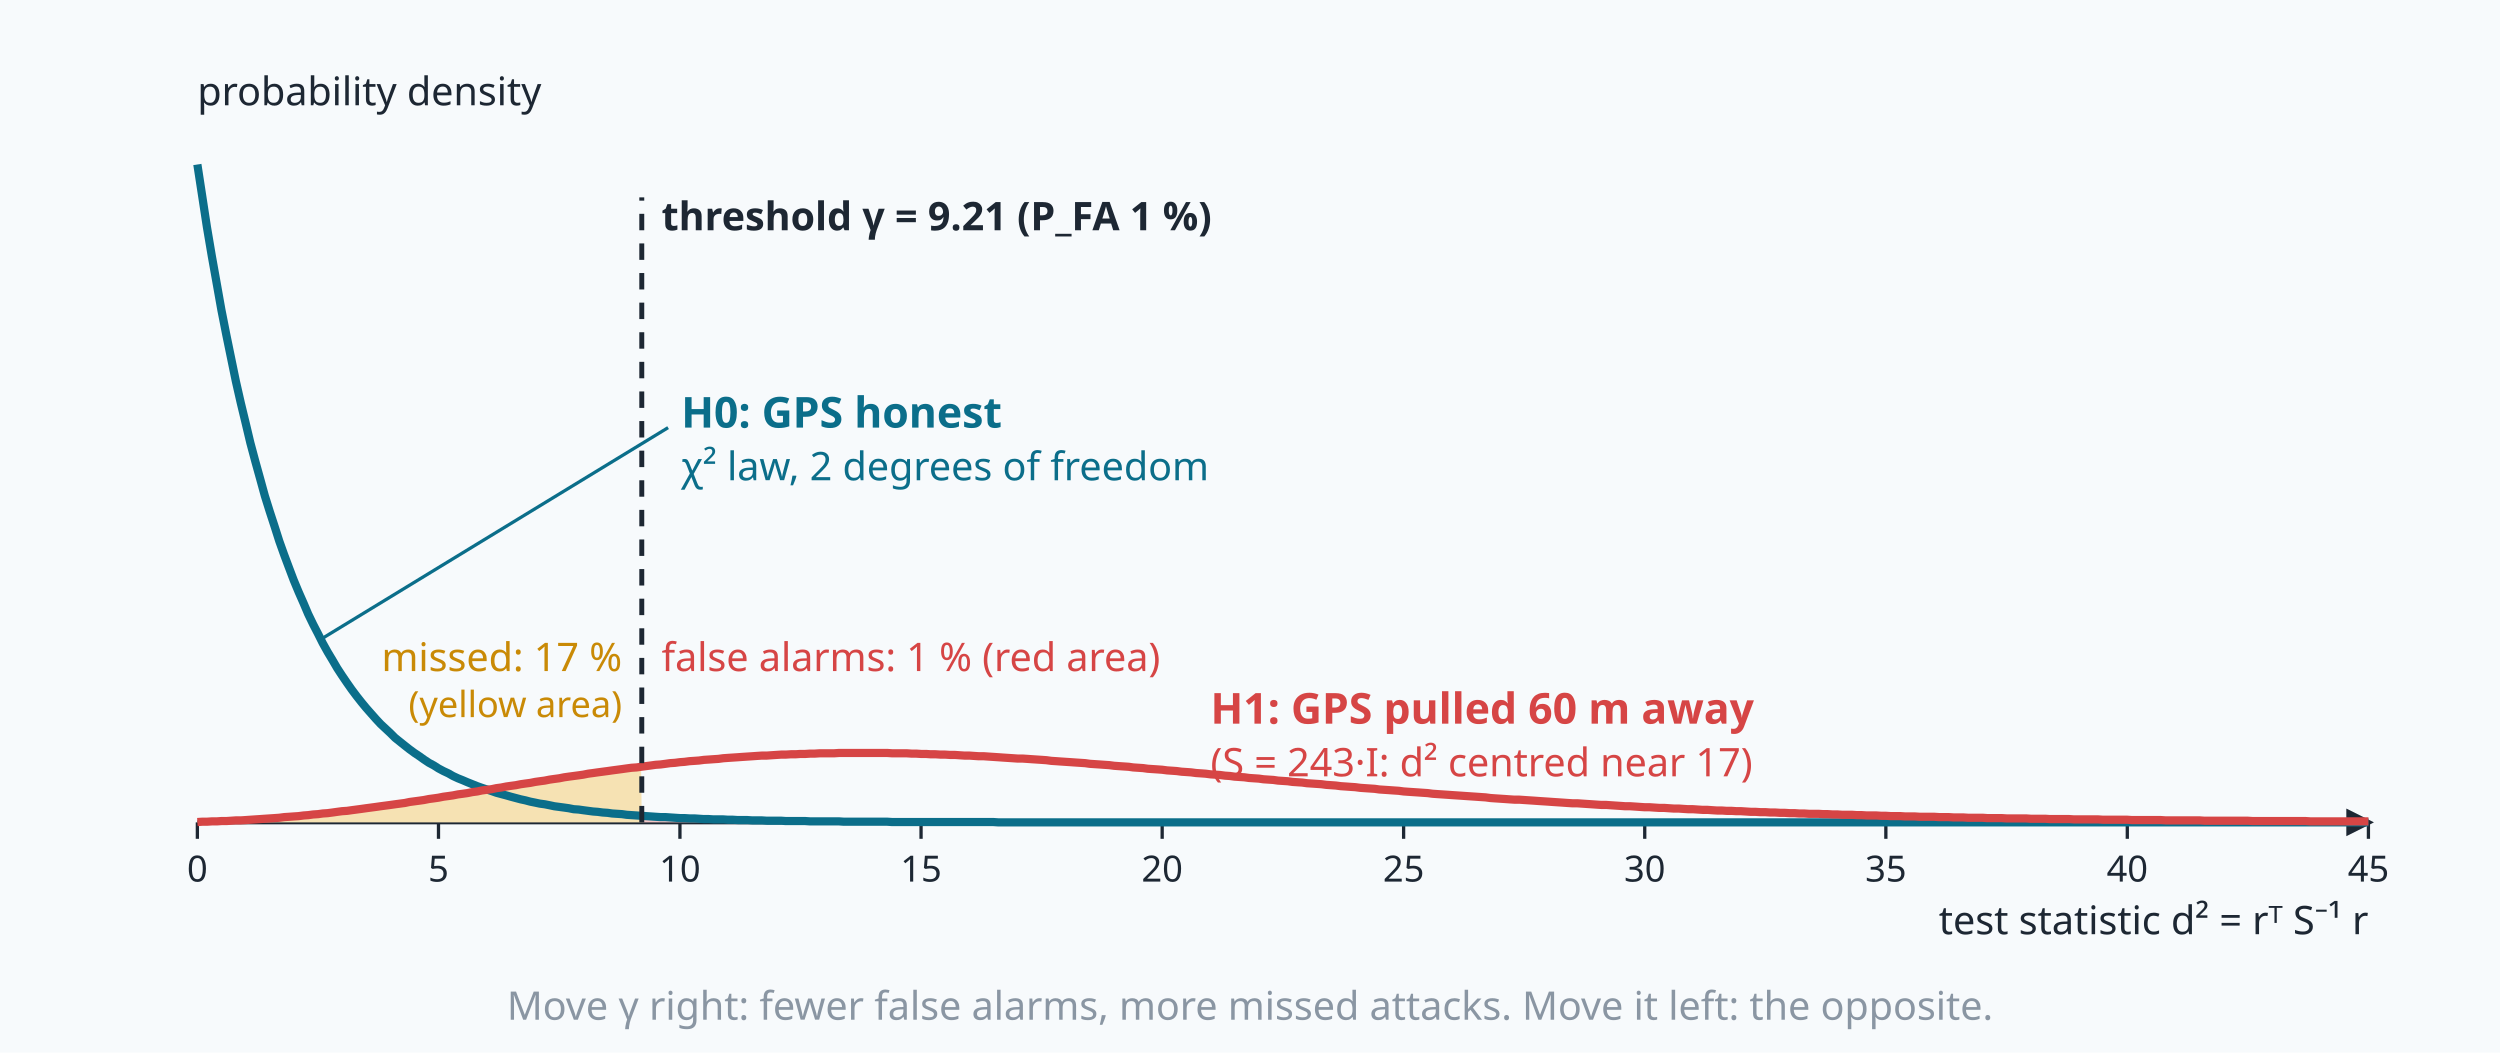
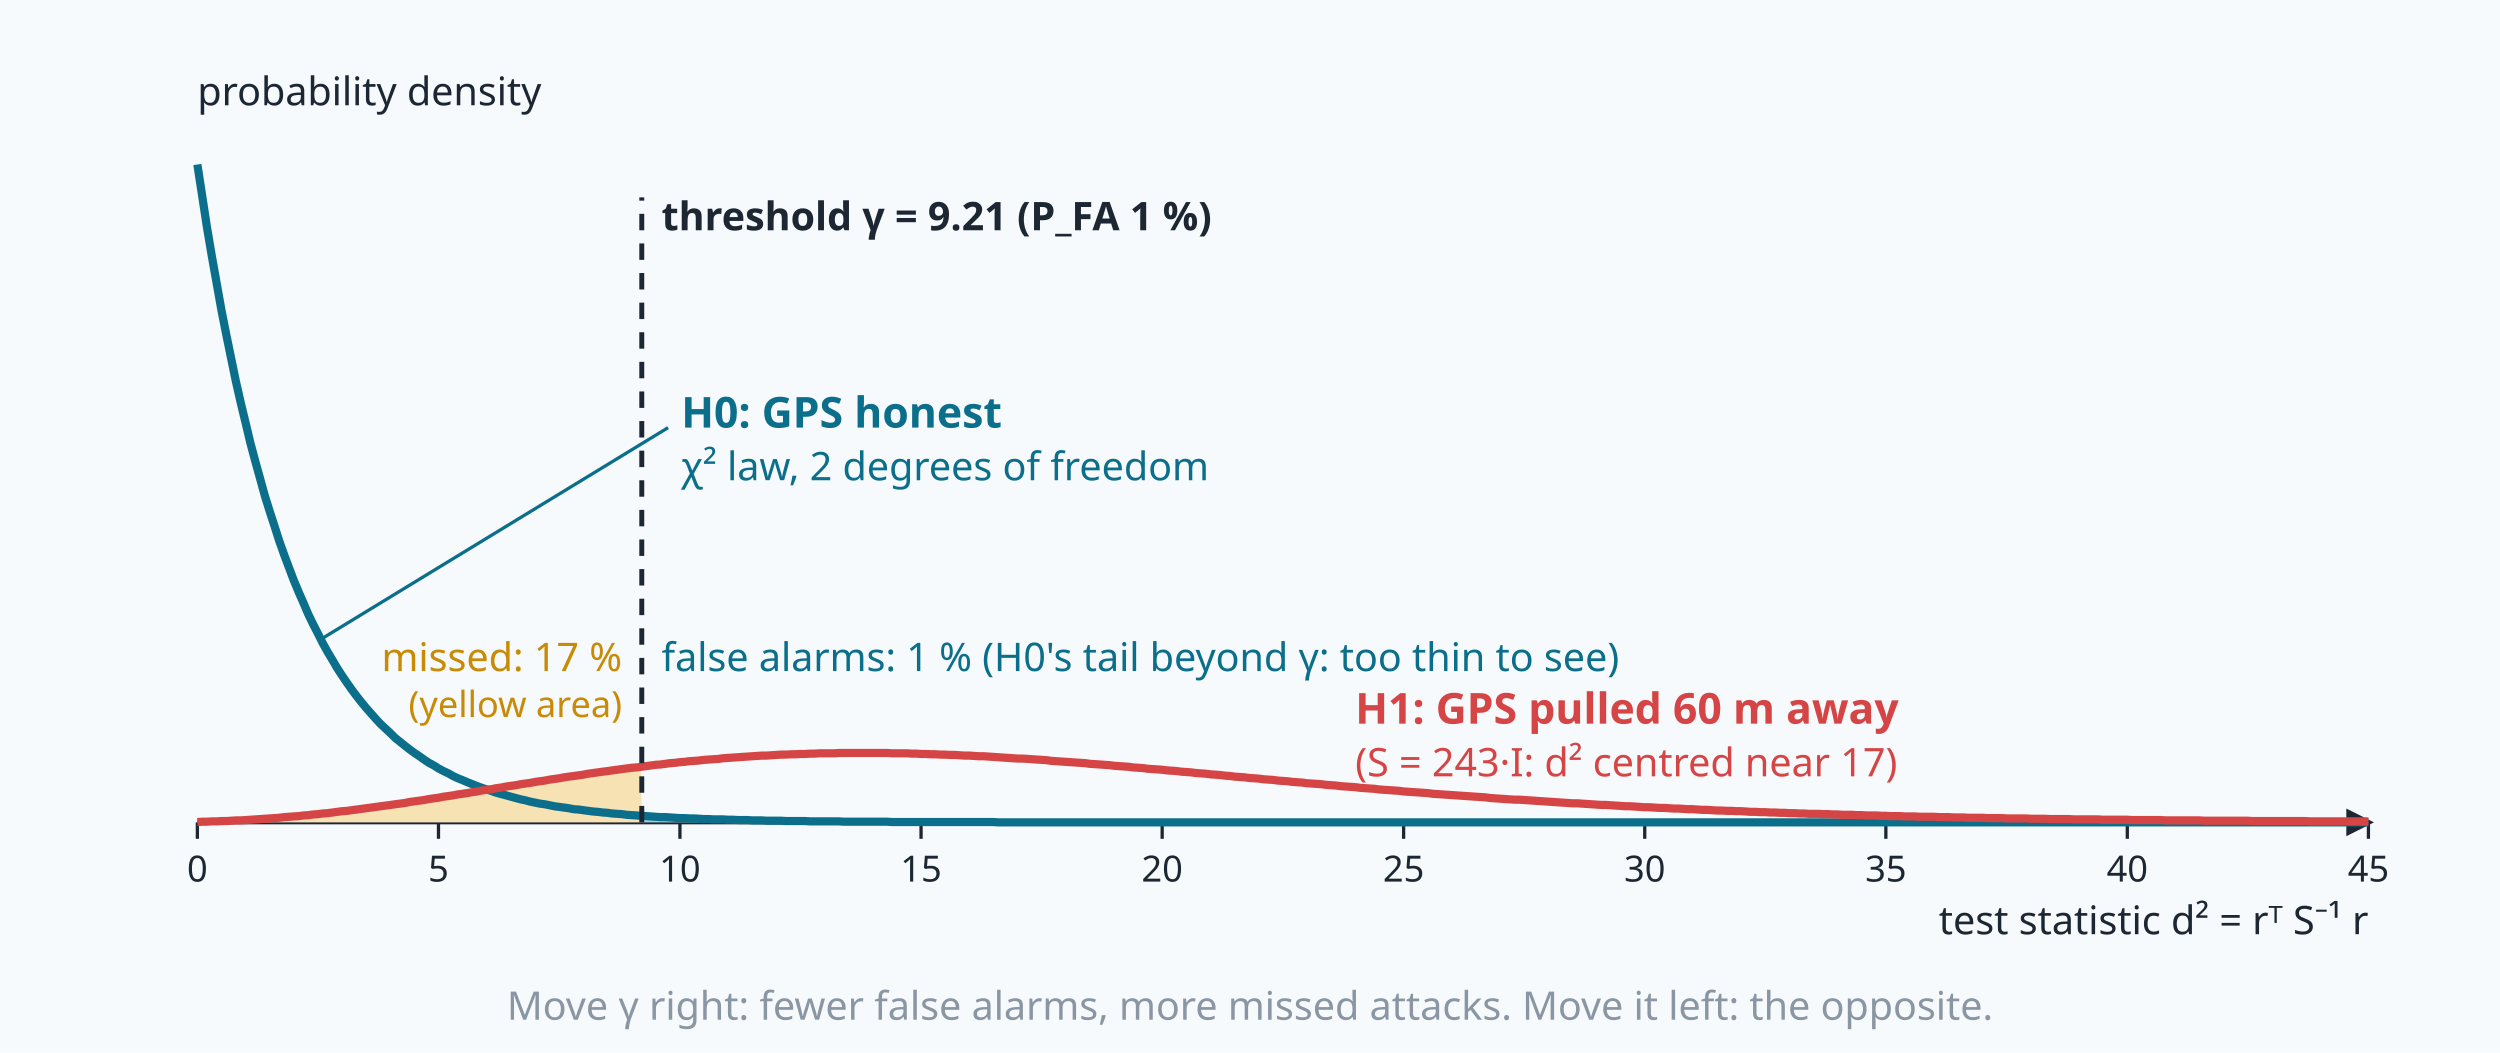
<svg xmlns="http://www.w3.org/2000/svg" viewBox="0 0 760 320" font-family="sans-serif" font-size="13">
  <rect width="760" height="320" fill="#f7fafc" />
  <defs>
    <marker id="mi" viewBox="0 0 10 10" refX="8" refY="5" markerWidth="7" markerHeight="7" orient="auto-start-reverse">
      <path d="M0 0L10 5L0 10z" fill="#1d2733" />
    </marker>
    <marker id="mr" viewBox="0 0 10 10" refX="8" refY="5" markerWidth="7" markerHeight="7" orient="auto-start-reverse">
      <path d="M0 0L10 5L0 10z" fill="#d64545" />
    </marker>
    <marker id="mb" viewBox="0 0 10 10" refX="8" refY="5" markerWidth="7" markerHeight="7" orient="auto-start-reverse">
      <path d="M0 0L10 5L0 10z" fill="#0b6e8a" />
    </marker>
    <marker id="ma" viewBox="0 0 10 10" refX="8" refY="5" markerWidth="7" markerHeight="7" orient="auto-start-reverse">
      <path d="M0 0L10 5L0 10z" fill="#c98a06" />
    </marker>
    <marker id="mg" viewBox="0 0 10 10" refX="8" refY="5" markerWidth="7" markerHeight="7" orient="auto-start-reverse">
      <path d="M0 0L10 5L0 10z" fill="#2e9e4f" />
    </marker>
  </defs>
  <line x1="60.0" y1="250.0" x2="720.0" y2="250.0" stroke="#1d2733" stroke-width="1.2" marker-end="url(#mi)" />
  <text x="720.0" y="284.0" text-anchor="end" font-size="12" fill="#1d2733" font-weight="normal">test statistic d² = rᵀ S⁻¹ r</text>
  <text x="60.0" y="32.0" text-anchor="start" font-size="12" fill="#1d2733" font-weight="normal">probability density</text>
  <line x1="60.0" y1="250.0" x2="60.0" y2="255.0" stroke="#1d2733" stroke-width="1.0" />
  <text x="60.0" y="268.0" text-anchor="middle" font-size="11" fill="#1d2733" font-weight="normal">0</text>
  <line x1="133.3" y1="250.0" x2="133.3" y2="255.0" stroke="#1d2733" stroke-width="1.0" />
  <text x="133.3" y="268.0" text-anchor="middle" font-size="11" fill="#1d2733" font-weight="normal">5</text>
  <line x1="206.7" y1="250.0" x2="206.7" y2="255.0" stroke="#1d2733" stroke-width="1.0" />
  <text x="206.7" y="268.0" text-anchor="middle" font-size="11" fill="#1d2733" font-weight="normal">10</text>
  <line x1="280.0" y1="250.0" x2="280.0" y2="255.0" stroke="#1d2733" stroke-width="1.0" />
  <text x="280.0" y="268.0" text-anchor="middle" font-size="11" fill="#1d2733" font-weight="normal">15</text>
  <line x1="353.3" y1="250.0" x2="353.3" y2="255.0" stroke="#1d2733" stroke-width="1.0" />
  <text x="353.3" y="268.0" text-anchor="middle" font-size="11" fill="#1d2733" font-weight="normal">20</text>
  <line x1="426.7" y1="250.0" x2="426.7" y2="255.0" stroke="#1d2733" stroke-width="1.0" />
  <text x="426.7" y="268.0" text-anchor="middle" font-size="11" fill="#1d2733" font-weight="normal">25</text>
  <line x1="500.0" y1="250.0" x2="500.0" y2="255.0" stroke="#1d2733" stroke-width="1.0" />
  <text x="500.0" y="268.0" text-anchor="middle" font-size="11" fill="#1d2733" font-weight="normal">30</text>
  <line x1="573.3" y1="250.0" x2="573.3" y2="255.0" stroke="#1d2733" stroke-width="1.0" />
  <text x="573.3" y="268.0" text-anchor="middle" font-size="11" fill="#1d2733" font-weight="normal">35</text>
  <line x1="646.7" y1="250.0" x2="646.7" y2="255.0" stroke="#1d2733" stroke-width="1.0" />
  <text x="646.7" y="268.0" text-anchor="middle" font-size="11" fill="#1d2733" font-weight="normal">40</text>
  <line x1="720.0" y1="250.0" x2="720.0" y2="255.0" stroke="#1d2733" stroke-width="1.0" />
  <text x="720.0" y="268.0" text-anchor="middle" font-size="11" fill="#1d2733" font-weight="normal">45</text>
-   <polyline points="195.2,248.0 196.7,248.1 198.2,248.2 199.6,248.3 201.1,248.4 202.6,248.4 204.0,248.5 205.5,248.6 207.0,248.7 208.4,248.7 209.9,248.8 211.4,248.9 212.8,248.9 214.3,249.0 215.8,249.0 217.2,249.1 218.7,249.1 220.2,249.1 221.6,249.2 223.1,249.2 224.6,249.3 226.0,249.3 227.5,249.3 229.0,249.4 230.4,249.4 231.9,249.4 233.4,249.5 234.8,249.5 236.3,249.5 237.8,249.5 239.2,249.6 240.7,249.6 242.2,249.6 243.6,249.6 245.1,249.6 246.6,249.7 248.0,249.7 249.5,249.7 251.0,249.7 252.4,249.7 253.9,249.7 255.4,249.7 256.8,249.8 258.3,249.8 259.8,249.8 261.2,249.8 262.7,249.8 264.2,249.8 265.6,249.8 267.1,249.8 268.6,249.8 270.0,249.8 271.5,249.9 273.0,249.9 274.4,249.9 275.9,249.9 277.4,249.9 278.8,249.9 280.3,249.9 281.8,249.9 283.2,249.9 284.7,249.9 286.2,249.9 287.6,249.9 289.1,249.9 290.6,249.9 292.0,249.9 293.5,249.9 295.0,249.9 296.4,249.9 297.9,249.9 299.4,249.9 300.8,249.9 302.3,249.9 303.8,250.0 305.2,250.0 306.7,250.0 308.2,250.0 309.6,250.0 311.1,250.0 312.6,250.0 314.0,250.0 315.5,250.0 317.0,250.0 318.4,250.0 319.9,250.0 321.4,250.0 322.8,250.0 324.3,250.0 325.8,250.0 327.2,250.0 328.7,250.0 330.2,250.0 331.6,250.0 333.1,250.0 334.6,250.0 336.0,250.0 337.5,250.0 339.0,250.0 340.4,250.0 341.9,250.0 343.4,250.0 344.8,250.0 346.3,250.0 347.8,250.0 349.2,250.0 350.7,250.0 352.2,250.0 353.6,250.0 355.1,250.0 356.6,250.0 358.0,250.0 359.5,250.0 361.0,250.0 362.4,250.0 363.9,250.0 365.4,250.0 366.8,250.0 368.3,250.0 369.8,250.0 371.2,250.0 372.7,250.0 374.2,250.0 375.6,250.0 377.1,250.0 378.6,250.0 380.0,250.0 381.5,250.0 383.0,250.0 384.4,250.0 385.9,250.0 387.4,250.0 388.8,250.0 390.3,250.0 391.8,250.0 393.2,250.0 394.7,250.0 396.2,250.0 397.6,250.0 399.1,250.0 400.6,250.0 402.0,250.0 403.5,250.0 405.0,250.0 406.4,250.0 407.9,250.0 409.4,250.0 410.8,250.0 412.3,250.0 413.8,250.0 415.2,250.0 416.7,250.0 418.2,250.0 419.6,250.0 421.1,250.0 422.6,250.0 424.0,250.0 425.5,250.0 427.0,250.0 428.4,250.0 429.9,250.0 431.4,250.0 432.8,250.0 434.3,250.0 435.8,250.0 437.2,250.0 438.7,250.0 440.2,250.0 441.6,250.0 443.1,250.0 444.6,250.0 446.0,250.0 447.5,250.0 449.0,250.0 450.4,250.0 451.9,250.0 453.4,250.0 454.8,250.0 456.3,250.0 457.8,250.0 459.2,250.0 460.7,250.0 462.2,250.0 463.6,250.0 465.1,250.0 466.6,250.0 468.0,250.0 469.5,250.0 471.0,250.0 472.4,250.0 473.9,250.0 475.4,250.0 476.8,250.0 478.3,250.0 479.8,250.0 481.2,250.0 482.7,250.0 484.2,250.0 485.6,250.0 487.1,250.0 488.6,250.0 490.0,250.0 491.5,250.0 493.0,250.0 494.4,250.0 495.9,250.0 497.4,250.0 498.8,250.0 500.3,250.0 501.8,250.0 503.2,250.0 504.7,250.0 506.2,250.0 507.6,250.0 509.1,250.0 510.6,250.0 512.0,250.0 513.5,250.0 515.0,250.0 516.4,250.0 517.9,250.0 519.4,250.0 520.8,250.0 522.3,250.0 523.8,250.0 525.2,250.0 526.7,250.0 528.2,250.0 529.6,250.0 531.1,250.0 532.6,250.0 534.0,250.0 535.5,250.0 537.0,250.0 538.4,250.0 539.9,250.0 541.4,250.0 542.8,250.0 544.3,250.0 545.8,250.0 547.2,250.0 548.7,250.0 550.2,250.0 551.6,250.0 553.1,250.0 554.6,250.0 556.0,250.0 557.5,250.0 559.0,250.0 560.4,250.0 561.9,250.0 563.4,250.0 564.8,250.0 566.3,250.0 567.8,250.0 569.2,250.0 570.7,250.0 572.2,250.0 573.6,250.0 575.1,250.0 576.6,250.0 578.0,250.0 579.5,250.0 581.0,250.0 582.4,250.0 583.9,250.0 585.4,250.0 586.8,250.0 588.3,250.0 589.8,250.0 591.2,250.0 592.7,250.0 594.2,250.0 595.6,250.0 597.1,250.0 598.6,250.0 600.0,250.0 601.5,250.0 603.0,250.0 604.4,250.0 605.9,250.0 607.4,250.0 608.8,250.0 610.3,250.0 611.8,250.0 613.2,250.0 614.7,250.0 616.2,250.0 617.6,250.0 619.1,250.0 620.6,250.0 622.0,250.0 623.5,250.0 625.0,250.0 626.4,250.0 627.9,250.0 629.4,250.0 630.8,250.0 632.3,250.0 633.8,250.0 635.2,250.0 636.7,250.0 638.2,250.0 639.6,250.0 641.1,250.0 642.6,250.0 644.0,250.0 645.5,250.0 647.0,250.0 648.4,250.0 649.9,250.0 651.4,250.0 652.8,250.0 654.3,250.0 655.8,250.0 657.2,250.0 658.7,250.0 660.2,250.0 661.6,250.0 663.1,250.0 664.6,250.0 666.0,250.0 667.5,250.0 669.0,250.0 670.4,250.0 671.9,250.0 673.4,250.0 674.8,250.0 676.3,250.0 677.8,250.0 679.2,250.0 680.7,250.0 682.2,250.0 683.6,250.0 685.1,250.0 686.6,250.0 688.0,250.0 689.5,250.0 691.0,250.0 692.4,250.0 693.9,250.0 695.4,250.0 696.8,250.0 698.3,250.0 699.8,250.0 701.2,250.0 702.7,250.0 704.2,250.0 705.6,250.0 707.1,250.0 708.6,250.0 710.0,250.0 711.5,250.0 713.0,250.0 714.4,250.0 715.9,250.0 717.4,250.0 718.8,250.0 720.0,250.0 195.1,250.0" fill="#f3c6c6" stroke="none" stroke-width="0" stroke-linejoin="round" />
+   <polyline points="195.2,248.0 196.7,248.1 198.2,248.2 199.6,248.3 201.1,248.4 202.6,248.4 204.0,248.5 205.5,248.6 207.0,248.7 208.4,248.7 209.9,248.8 211.4,248.9 212.8,248.9 214.3,249.0 215.8,249.0 217.2,249.1 218.7,249.1 220.2,249.1 221.6,249.2 223.1,249.2 224.6,249.3 226.0,249.3 227.5,249.3 229.0,249.4 230.4,249.4 231.9,249.4 233.4,249.5 234.8,249.5 236.3,249.5 237.8,249.5 239.2,249.6 240.7,249.6 242.2,249.6 243.6,249.6 245.1,249.6 246.6,249.7 248.0,249.7 249.5,249.7 251.0,249.7 252.4,249.7 253.9,249.7 255.4,249.7 256.8,249.8 258.3,249.8 259.8,249.8 261.2,249.8 262.7,249.8 264.2,249.8 265.6,249.8 267.1,249.8 268.6,249.8 270.0,249.8 271.5,249.9 273.0,249.9 274.4,249.9 275.9,249.9 277.4,249.9 278.8,249.9 280.3,249.9 281.8,249.9 283.2,249.9 284.7,249.9 286.2,249.9 287.6,249.9 289.1,249.9 290.6,249.9 292.0,249.9 293.5,249.9 295.0,249.9 296.4,249.9 297.9,249.9 299.4,249.9 300.8,249.9 302.3,249.9 303.8,250.0 305.2,250.0 306.7,250.0 308.2,250.0 309.6,250.0 311.1,250.0 312.6,250.0 314.0,250.0 315.5,250.0 317.0,250.0 318.4,250.0 319.9,250.0 321.4,250.0 322.8,250.0 324.3,250.0 325.8,250.0 327.2,250.0 328.7,250.0 330.2,250.0 331.6,250.0 333.1,250.0 334.6,250.0 336.0,250.0 337.5,250.0 339.0,250.0 340.4,250.0 341.9,250.0 343.4,250.0 344.8,250.0 346.3,250.0 347.8,250.0 349.2,250.0 350.7,250.0 352.2,250.0 353.6,250.0 355.1,250.0 356.6,250.0 358.0,250.0 359.5,250.0 361.0,250.0 362.4,250.0 363.9,250.0 365.4,250.0 366.8,250.0 368.3,250.0 369.8,250.0 371.2,250.0 372.7,250.0 374.2,250.0 375.6,250.0 377.1,250.0 378.6,250.0 380.0,250.0 381.5,250.0 383.0,250.0 384.4,250.0 385.9,250.0 387.4,250.0 388.8,250.0 390.3,250.0 391.8,250.0 393.2,250.0 394.7,250.0 396.2,250.0 397.6,250.0 399.1,250.0 400.6,250.0 402.0,250.0 403.5,250.0 405.0,250.0 406.4,250.0 407.9,250.0 409.4,250.0 410.8,250.0 412.3,250.0 413.8,250.0 415.2,250.0 416.7,250.0 418.2,250.0 419.6,250.0 421.1,250.0 422.6,250.0 424.0,250.0 425.5,250.0 427.0,250.0 428.4,250.0 429.9,250.0 431.4,250.0 432.8,250.0 434.3,250.0 435.8,250.0 437.2,250.0 438.7,250.0 440.2,250.0 441.6,250.0 443.1,250.0 444.6,250.0 446.0,250.0 447.5,250.0 449.0,250.0 450.4,250.0 451.9,250.0 453.4,250.0 454.8,250.0 456.3,250.0 457.8,250.0 459.2,250.0 460.7,250.0 462.2,250.0 463.6,250.0 465.1,250.0 466.6,250.0 468.0,250.0 469.5,250.0 471.0,250.0 472.4,250.0 473.9,250.0 475.4,250.0 476.8,250.0 478.3,250.0 479.8,250.0 481.2,250.0 482.7,250.0 484.2,250.0 485.6,250.0 487.1,250.0 488.6,250.0 490.0,250.0 491.5,250.0 493.0,250.0 494.4,250.0 495.9,250.0 497.4,250.0 498.8,250.0 500.3,250.0 501.8,250.0 503.2,250.0 504.7,250.0 506.2,250.0 507.6,250.0 509.1,250.0 510.6,250.0 512.0,250.0 513.5,250.0 515.0,250.0 516.4,250.0 517.9,250.0 519.4,250.0 520.8,250.0 522.3,250.0 523.8,250.0 525.2,250.0 526.7,250.0 528.2,250.0 529.6,250.0 531.1,250.0 532.6,250.0 534.0,250.0 535.5,250.0 537.0,250.0 538.4,250.0 539.9,250.0 541.4,250.0 542.8,250.0 544.3,250.0 545.8,250.0 547.2,250.0 548.7,250.0 550.2,250.0 551.6,250.0 553.1,250.0 554.6,250.0 556.0,250.0 557.5,250.0 559.0,250.0 560.4,250.0 561.9,250.0 563.4,250.0 564.8,250.0 566.3,250.0 567.8,250.0 569.2,250.0 570.7,250.0 572.2,250.0 573.6,250.0 575.1,250.0 576.6,250.0 578.0,250.0 579.5,250.0 581.0,250.0 582.4,250.0 583.9,250.0 585.4,250.0 586.8,250.0 588.3,250.0 589.8,250.0 591.2,250.0 592.7,250.0 594.2,250.0 595.6,250.0 597.1,250.0 598.6,250.0 600.0,250.0 601.5,250.0 603.0,250.0 604.4,250.0 605.9,250.0 607.4,250.0 608.8,250.0 610.3,250.0 611.8,250.0 613.2,250.0 614.7,250.0 616.2,250.0 617.6,250.0 619.1,250.0 620.6,250.0 622.0,250.0 623.5,250.0 625.0,250.0 626.4,250.0 627.9,250.0 629.4,250.0 630.8,250.0 632.3,250.0 633.8,250.0 635.2,250.0 636.7,250.0 638.2,250.0 639.6,250.0 641.1,250.0 642.6,250.0 644.0,250.0 645.5,250.0 647.0,250.0 648.4,250.0 649.9,250.0 651.4,250.0 652.8,250.0 654.3,250.0 655.8,250.0 657.2,250.0 658.7,250.0 660.2,250.0 661.6,250.0 663.1,250.0 664.6,250.0 666.0,250.0 667.5,250.0 669.0,250.0 670.4,250.0 671.9,250.0 673.4,250.0 674.8,250.0 676.3,250.0 677.8,250.0 679.2,250.0 680.7,250.0 682.2,250.0 683.6,250.0 685.1,250.0 686.6,250.0 688.0,250.0 689.5,250.0 691.0,250.0 692.4,250.0 693.9,250.0 695.4,250.0 696.8,250.0 698.3,250.0 699.8,250.0 701.2,250.0 702.7,250.0 704.2,250.0 705.6,250.0 707.1,250.0 708.6,250.0 710.0,250.0 711.5,250.0 713.0,250.0 714.4,250.0 715.9,250.0 717.4,250.0 718.8,250.0 720.0,250.0 195.1,250.0" fill="#9fcfe0" stroke="none" stroke-width="0" stroke-linejoin="round" />
  <polyline points="60.0,249.9 60.7,249.9 61.5,249.8 62.2,249.8 62.9,249.8 63.7,249.8 64.4,249.7 65.1,249.7 65.9,249.7 66.6,249.7 67.3,249.6 68.1,249.6 68.8,249.6 69.5,249.5 70.3,249.5 71.0,249.5 71.7,249.4 72.5,249.4 73.2,249.4 73.9,249.3 74.7,249.3 75.4,249.2 76.1,249.2 76.9,249.1 77.6,249.1 78.3,249.0 79.1,249.0 79.8,248.9 80.5,248.9 81.3,248.8 82.0,248.8 82.7,248.7 83.5,248.7 84.2,248.6 84.9,248.6 85.7,248.5 86.4,248.4 87.1,248.4 87.9,248.3 88.6,248.3 89.3,248.2 90.1,248.1 90.8,248.1 91.5,248.0 92.3,247.9 93.0,247.8 93.7,247.8 94.5,247.7 95.2,247.6 95.9,247.5 96.7,247.5 97.4,247.4 98.1,247.3 98.9,247.2 99.6,247.2 100.3,247.1 101.1,247.0 101.8,246.9 102.5,246.8 103.3,246.7 104.0,246.6 104.7,246.6 105.5,246.5 106.2,246.4 106.9,246.3 107.7,246.2 108.4,246.1 109.1,246.0 109.9,245.9 110.6,245.8 111.3,245.7 112.1,245.6 112.8,245.5 113.5,245.4 114.3,245.3 115.0,245.2 115.7,245.1 116.5,245.0 117.2,244.9 117.9,244.8 118.7,244.7 119.4,244.6 120.1,244.5 120.9,244.4 121.6,244.3 122.3,244.2 123.1,244.1 123.8,244.0 124.5,243.8 125.3,243.7 126.0,243.6 126.7,243.5 127.5,243.4 128.2,243.3 128.9,243.2 129.7,243.1 130.4,242.9 131.1,242.8 131.9,242.7 132.6,242.6 133.3,242.5 134.1,242.4 134.8,242.2 135.5,242.1 136.3,242.0 137.0,241.9 137.7,241.8 138.5,241.7 139.2,241.5 139.9,241.4 140.7,241.3 141.4,241.2 142.1,241.1 142.9,240.9 143.6,240.8 144.3,240.7 145.1,240.6 145.8,240.5 146.5,240.3 147.3,240.2 148.0,240.1 148.7,240.0 149.5,239.9 150.2,239.7 150.9,239.6 151.7,239.5 152.4,239.4 153.1,239.3 153.9,239.1 154.6,239.0 155.3,238.9 156.1,238.8 156.8,238.7 157.5,238.5 158.3,238.4 159.0,238.3 159.7,238.2 160.5,238.1 161.2,238.0 161.9,237.8 162.7,237.7 163.4,237.6 164.1,237.5 164.9,237.4 165.6,237.3 166.3,237.1 167.1,237.0 167.8,236.9 168.5,236.8 169.3,236.7 170.0,236.6 170.7,236.5 171.5,236.3 172.2,236.2 172.9,236.1 173.7,236.0 174.4,235.9 175.1,235.8 175.9,235.7 176.6,235.6 177.3,235.5 178.1,235.4 178.8,235.2 179.5,235.1 180.3,235.0 181.0,234.9 181.7,234.8 182.5,234.7 183.2,234.6 183.9,234.5 184.7,234.4 185.4,234.3 186.1,234.2 186.9,234.1 187.6,234.0 188.3,233.9 189.1,233.8 189.8,233.7 190.5,233.6 191.3,233.5 192.0,233.4 192.7,233.3 193.5,233.3 194.2,233.2 194.9,233.1 195.1,250.0 60.0,250.0" fill="#f6e2b3" stroke="none" stroke-width="0" stroke-linejoin="round" />
  <polyline points="60.0,50.0 61.5,59.8 62.9,69.0 64.4,77.9 65.9,86.3 67.3,94.2 68.8,101.8 70.3,109.1 71.7,115.9 73.2,122.5 74.7,128.7 76.1,134.6 77.6,140.2 79.1,145.6 80.5,150.7 82.0,155.5 83.5,160.1 84.9,164.5 86.4,168.7 87.9,172.7 89.3,176.4 90.8,180.0 92.3,183.4 93.7,186.7 95.2,189.8 96.7,192.7 98.1,195.5 99.6,198.2 101.1,200.7 102.5,203.1 104.0,205.4 105.5,207.6 106.9,209.6 108.4,211.6 109.9,213.5 111.3,215.2 112.8,216.9 114.3,218.6 115.7,220.1 117.2,221.5 118.7,222.9 120.1,224.3 121.6,225.5 123.1,226.7 124.5,227.8 126.0,228.9 127.5,229.9 128.9,230.9 130.4,231.9 131.9,232.7 133.3,233.6 134.8,234.4 136.3,235.1 137.7,235.9 139.2,236.6 140.7,237.2 142.1,237.8 143.6,238.4 145.1,239.0 146.5,239.5 148.0,240.0 149.5,240.5 150.9,241.0 152.4,241.4 153.9,241.8 155.3,242.2 156.8,242.6 158.3,243.0 159.7,243.3 161.2,243.7 162.7,244.0 164.1,244.3 165.6,244.5 167.1,244.8 168.5,245.1 170.0,245.3 171.5,245.5 172.9,245.7 174.4,246.0 175.9,246.1 177.3,246.3 178.8,246.5 180.3,246.7 181.7,246.8 183.2,247.0 184.7,247.1 186.1,247.3 187.6,247.4 189.1,247.5 190.5,247.7 192.0,247.8 193.5,247.9 194.9,248.0 196.4,248.1 197.9,248.2 199.3,248.3 200.8,248.4 202.3,248.4 203.7,248.5 205.2,248.6 206.7,248.7 208.1,248.7 209.6,248.8 211.1,248.8 212.5,248.9 214.0,249.0 215.5,249.0 216.9,249.1 218.4,249.1 219.9,249.1 221.3,249.2 222.8,249.2 224.3,249.3 225.7,249.3 227.2,249.3 228.7,249.4 230.1,249.4 231.6,249.4 233.1,249.5 234.5,249.5 236.0,249.5 237.5,249.5 238.9,249.6 240.4,249.6 241.9,249.6 243.3,249.6 244.8,249.6 246.3,249.7 247.7,249.7 249.2,249.7 250.7,249.7 252.1,249.7 253.6,249.7 255.1,249.7 256.5,249.8 258.0,249.8 259.5,249.8 260.9,249.8 262.4,249.8 263.9,249.8 265.3,249.8 266.8,249.8 268.3,249.8 269.7,249.8 271.2,249.9 272.7,249.9 274.1,249.9 275.6,249.9 277.1,249.9 278.5,249.9 280.0,249.9 281.5,249.9 282.9,249.9 284.4,249.9 285.9,249.9 287.3,249.9 288.8,249.9 290.3,249.9 291.7,249.9 293.2,249.9 294.7,249.9 296.1,249.9 297.6,249.9 299.1,249.9 300.5,249.9 302.0,249.9 303.5,250.0 304.9,250.0 306.4,250.0 307.9,250.0 309.3,250.0 310.8,250.0 312.3,250.0 313.7,250.0 315.2,250.0 316.7,250.0 318.1,250.0 319.6,250.0 321.1,250.0 322.5,250.0 324.0,250.0 325.5,250.0 326.9,250.0 328.4,250.0 329.9,250.0 331.3,250.0 332.8,250.0 334.3,250.0 335.7,250.0 337.2,250.0 338.7,250.0 340.1,250.0 341.6,250.0 343.1,250.0 344.5,250.0 346.0,250.0 347.5,250.0 348.9,250.0 350.4,250.0 351.9,250.0 353.3,250.0 354.8,250.0 356.3,250.0 357.7,250.0 359.2,250.0 360.7,250.0 362.1,250.0 363.6,250.0 365.1,250.0 366.5,250.0 368.0,250.0 369.5,250.0 370.9,250.0 372.4,250.0 373.9,250.0 375.3,250.0 376.8,250.0 378.3,250.0 379.7,250.0 381.2,250.0 382.7,250.0 384.1,250.0 385.6,250.0 387.1,250.0 388.5,250.0 390.0,250.0 391.5,250.0 392.9,250.0 394.4,250.0 395.9,250.0 397.3,250.0 398.8,250.0 400.3,250.0 401.7,250.0 403.2,250.0 404.7,250.0 406.1,250.0 407.6,250.0 409.1,250.0 410.5,250.0 412.0,250.0 413.5,250.0 414.9,250.0 416.4,250.0 417.9,250.0 419.3,250.0 420.8,250.0 422.3,250.0 423.7,250.0 425.2,250.0 426.7,250.0 428.1,250.0 429.6,250.0 431.1,250.0 432.5,250.0 434.0,250.0 435.5,250.0 436.9,250.0 438.4,250.0 439.9,250.0 441.3,250.0 442.8,250.0 444.3,250.0 445.7,250.0 447.2,250.0 448.7,250.0 450.1,250.0 451.6,250.0 453.1,250.0 454.5,250.0 456.0,250.0 457.5,250.0 458.9,250.0 460.4,250.0 461.9,250.0 463.3,250.0 464.8,250.0 466.3,250.0 467.7,250.0 469.2,250.0 470.7,250.0 472.1,250.0 473.6,250.0 475.1,250.0 476.5,250.0 478.0,250.0 479.5,250.0 480.9,250.0 482.4,250.0 483.9,250.0 485.3,250.0 486.8,250.0 488.3,250.0 489.7,250.0 491.2,250.0 492.7,250.0 494.1,250.0 495.6,250.0 497.1,250.0 498.5,250.0 500.0,250.0 501.5,250.0 502.9,250.0 504.4,250.0 505.9,250.0 507.3,250.0 508.8,250.0 510.3,250.0 511.7,250.0 513.2,250.0 514.7,250.0 516.1,250.0 517.6,250.0 519.1,250.0 520.5,250.0 522.0,250.0 523.5,250.0 524.9,250.0 526.4,250.0 527.9,250.0 529.3,250.0 530.8,250.0 532.3,250.0 533.7,250.0 535.2,250.0 536.7,250.0 538.1,250.0 539.6,250.0 541.1,250.0 542.5,250.0 544.0,250.0 545.5,250.0 546.9,250.0 548.4,250.0 549.9,250.0 551.3,250.0 552.8,250.0 554.3,250.0 555.7,250.0 557.2,250.0 558.7,250.0 560.1,250.0 561.6,250.0 563.1,250.0 564.5,250.0 566.0,250.0 567.5,250.0 568.9,250.0 570.4,250.0 571.9,250.0 573.3,250.0 574.8,250.0 576.3,250.0 577.7,250.0 579.2,250.0 580.7,250.0 582.1,250.0 583.6,250.0 585.1,250.0 586.5,250.0 588.0,250.0 589.5,250.0 590.9,250.0 592.4,250.0 593.9,250.0 595.3,250.0 596.8,250.0 598.3,250.0 599.7,250.0 601.2,250.0 602.7,250.0 604.1,250.0 605.6,250.0 607.1,250.0 608.5,250.0 610.0,250.0 611.5,250.0 612.9,250.0 614.4,250.0 615.9,250.0 617.3,250.0 618.8,250.0 620.3,250.0 621.7,250.0 623.2,250.0 624.7,250.0 626.1,250.0 627.6,250.0 629.1,250.0 630.5,250.0 632.0,250.0 633.5,250.0 634.9,250.0 636.4,250.0 637.9,250.0 639.3,250.0 640.8,250.0 642.3,250.0 643.7,250.0 645.2,250.0 646.7,250.0 648.1,250.0 649.6,250.0 651.1,250.0 652.5,250.0 654.0,250.0 655.5,250.0 656.9,250.0 658.4,250.0 659.9,250.0 661.3,250.0 662.8,250.0 664.3,250.0 665.7,250.0 667.2,250.0 668.7,250.0 670.1,250.0 671.6,250.0 673.1,250.0 674.5,250.0 676.0,250.0 677.5,250.0 678.9,250.0 680.4,250.0 681.9,250.0 683.3,250.0 684.8,250.0 686.3,250.0 687.7,250.0 689.2,250.0 690.7,250.0 692.1,250.0 693.6,250.0 695.1,250.0 696.5,250.0 698.0,250.0 699.5,250.0 700.9,250.0 702.4,250.0 703.9,250.0 705.3,250.0 706.8,250.0 708.3,250.0 709.7,250.0 711.2,250.0 712.7,250.0 714.1,250.0 715.6,250.0 717.1,250.0 718.5,250.0 720.0,250.0" fill="none" stroke="#0b6e8a" stroke-width="2.5" stroke-linejoin="round" />
  <polyline points="60.0,249.9 61.5,249.8 62.9,249.8 64.4,249.7 65.9,249.7 67.3,249.6 68.8,249.6 70.3,249.5 71.7,249.4 73.2,249.4 74.7,249.3 76.1,249.2 77.6,249.1 79.1,249.0 80.5,248.9 82.0,248.8 83.5,248.7 84.9,248.6 86.4,248.4 87.9,248.3 89.3,248.2 90.8,248.1 92.3,247.9 93.7,247.8 95.2,247.6 96.7,247.5 98.1,247.3 99.6,247.2 101.1,247.0 102.5,246.8 104.0,246.6 105.5,246.5 106.9,246.3 108.4,246.1 109.9,245.9 111.3,245.7 112.8,245.5 114.3,245.3 115.7,245.1 117.2,244.9 118.7,244.7 120.1,244.5 121.6,244.3 123.1,244.1 124.5,243.8 126.0,243.6 127.5,243.4 128.9,243.2 130.4,242.9 131.9,242.7 133.3,242.5 134.8,242.2 136.3,242.0 137.7,241.8 139.2,241.5 140.7,241.3 142.1,241.1 143.6,240.8 145.1,240.6 146.5,240.3 148.0,240.1 149.5,239.9 150.9,239.6 152.4,239.4 153.9,239.1 155.3,238.9 156.8,238.7 158.3,238.4 159.7,238.2 161.2,238.0 162.7,237.7 164.1,237.5 165.6,237.3 167.1,237.0 168.5,236.8 170.0,236.6 171.5,236.3 172.9,236.1 174.4,235.9 175.9,235.7 177.3,235.5 178.8,235.2 180.3,235.0 181.7,234.8 183.2,234.6 184.7,234.4 186.1,234.2 187.6,234.0 189.1,233.8 190.5,233.6 192.0,233.4 193.5,233.3 194.9,233.1 196.4,232.9 197.9,232.7 199.3,232.5 200.8,232.4 202.3,232.2 203.7,232.0 205.2,231.9 206.7,231.7 208.1,231.6 209.6,231.4 211.1,231.3 212.5,231.2 214.0,231.0 215.5,230.9 216.9,230.8 218.4,230.7 219.9,230.5 221.3,230.4 222.8,230.3 224.3,230.2 225.7,230.1 227.2,230.0 228.7,229.9 230.1,229.8 231.6,229.7 233.1,229.7 234.5,229.6 236.0,229.5 237.5,229.4 238.9,229.4 240.4,229.3 241.9,229.3 243.3,229.2 244.8,229.2 246.3,229.1 247.7,229.1 249.2,229.0 250.7,229.0 252.1,229.0 253.6,229.0 255.1,228.9 256.5,228.9 258.0,228.9 259.5,228.9 260.9,228.9 262.4,228.9 263.9,228.9 265.3,228.9 266.8,228.9 268.3,228.9 269.7,228.9 271.2,229.0 272.7,229.0 274.1,229.0 275.6,229.0 277.1,229.1 278.5,229.1 280.0,229.2 281.5,229.2 282.9,229.3 284.4,229.3 285.9,229.4 287.3,229.4 288.8,229.5 290.3,229.5 291.7,229.6 293.2,229.7 294.7,229.7 296.1,229.8 297.6,229.9 299.1,229.9 300.5,230.0 302.0,230.1 303.5,230.2 304.9,230.3 306.4,230.4 307.9,230.5 309.3,230.6 310.8,230.6 312.3,230.7 313.7,230.8 315.2,230.9 316.7,231.0 318.1,231.1 319.6,231.3 321.1,231.4 322.5,231.5 324.0,231.6 325.5,231.7 326.9,231.8 328.4,231.9 329.9,232.0 331.3,232.2 332.8,232.3 334.3,232.4 335.7,232.5 337.2,232.6 338.7,232.8 340.1,232.9 341.6,233.0 343.1,233.1 344.5,233.3 346.0,233.4 347.5,233.5 348.9,233.7 350.4,233.8 351.9,233.9 353.3,234.0 354.8,234.2 356.3,234.3 357.7,234.4 359.2,234.6 360.7,234.7 362.1,234.8 363.6,235.0 365.1,235.1 366.5,235.2 368.0,235.4 369.5,235.5 370.9,235.6 372.4,235.8 373.9,235.9 375.3,236.1 376.8,236.2 378.3,236.3 379.7,236.5 381.2,236.6 382.7,236.7 384.1,236.9 385.6,237.0 387.1,237.1 388.5,237.3 390.0,237.4 391.5,237.5 392.9,237.7 394.4,237.8 395.9,237.9 397.3,238.1 398.8,238.2 400.3,238.3 401.7,238.4 403.2,238.6 404.7,238.7 406.1,238.8 407.6,239.0 409.1,239.1 410.5,239.2 412.0,239.3 413.5,239.5 414.9,239.6 416.4,239.7 417.9,239.8 419.3,240.0 420.8,240.1 422.3,240.2 423.7,240.3 425.2,240.4 426.7,240.6 428.1,240.7 429.6,240.8 431.1,240.9 432.5,241.0 434.0,241.1 435.5,241.3 436.9,241.4 438.4,241.5 439.9,241.6 441.3,241.7 442.8,241.8 444.3,241.9 445.7,242.0 447.2,242.1 448.7,242.2 450.1,242.3 451.6,242.4 453.1,242.6 454.5,242.7 456.0,242.8 457.5,242.9 458.9,243.0 460.4,243.1 461.9,243.1 463.3,243.2 464.8,243.3 466.3,243.4 467.7,243.5 469.2,243.6 470.7,243.7 472.1,243.8 473.6,243.9 475.1,244.0 476.5,244.1 478.0,244.2 479.5,244.2 480.9,244.3 482.4,244.4 483.9,244.5 485.3,244.6 486.8,244.7 488.3,244.7 489.7,244.8 491.2,244.9 492.7,245.0 494.1,245.1 495.6,245.1 497.1,245.2 498.5,245.3 500.0,245.4 501.5,245.4 502.9,245.5 504.4,245.6 505.9,245.6 507.3,245.7 508.8,245.8 510.3,245.8 511.7,245.9 513.2,246.0 514.7,246.0 516.1,246.1 517.6,246.2 519.1,246.2 520.5,246.3 522.0,246.4 523.5,246.4 524.9,246.5 526.4,246.5 527.9,246.6 529.3,246.6 530.8,246.7 532.3,246.8 533.7,246.8 535.2,246.9 536.7,246.9 538.1,247.0 539.6,247.0 541.1,247.1 542.5,247.1 544.0,247.2 545.5,247.2 546.9,247.3 548.4,247.3 549.9,247.4 551.3,247.4 552.8,247.4 554.3,247.5 555.7,247.5 557.2,247.6 558.7,247.6 560.1,247.7 561.6,247.7 563.1,247.7 564.5,247.8 566.0,247.8 567.5,247.9 568.9,247.9 570.4,247.9 571.9,248.0 573.3,248.0 574.8,248.1 576.3,248.1 577.7,248.1 579.2,248.2 580.7,248.2 582.1,248.2 583.6,248.3 585.1,248.3 586.5,248.3 588.0,248.3 589.5,248.4 590.9,248.4 592.4,248.4 593.9,248.5 595.3,248.5 596.8,248.5 598.3,248.6 599.7,248.6 601.2,248.6 602.7,248.6 604.1,248.7 605.6,248.7 607.1,248.7 608.5,248.7 610.0,248.8 611.5,248.8 612.9,248.8 614.4,248.8 615.9,248.8 617.3,248.9 618.8,248.9 620.3,248.9 621.7,248.9 623.2,249.0 624.7,249.0 626.1,249.0 627.6,249.0 629.1,249.0 630.5,249.1 632.0,249.1 633.5,249.1 634.9,249.1 636.4,249.1 637.9,249.1 639.3,249.2 640.8,249.2 642.3,249.2 643.7,249.2 645.2,249.2 646.7,249.2 648.1,249.3 649.6,249.3 651.1,249.3 652.5,249.3 654.0,249.3 655.5,249.3 656.9,249.3 658.4,249.4 659.9,249.4 661.3,249.4 662.8,249.4 664.3,249.4 665.7,249.4 667.2,249.4 668.7,249.4 670.1,249.5 671.6,249.5 673.1,249.5 674.5,249.5 676.0,249.5 677.5,249.5 678.9,249.5 680.4,249.5 681.9,249.5 683.3,249.5 684.8,249.6 686.3,249.6 687.7,249.6 689.2,249.6 690.7,249.6 692.1,249.6 693.6,249.6 695.1,249.6 696.5,249.6 698.0,249.6 699.5,249.6 700.9,249.6 702.4,249.7 703.9,249.7 705.3,249.7 706.8,249.7 708.3,249.7 709.7,249.7 711.2,249.7 712.7,249.7 714.1,249.7 715.6,249.7 717.1,249.7 718.5,249.7 720.0,249.7" fill="none" stroke="#d64545" stroke-width="2.5" stroke-linejoin="round" />
  <line x1="195.1" y1="250.0" x2="195.1" y2="60.0" stroke="#1d2733" stroke-width="1.5" stroke-dasharray="5 4" />
  <text x="201.1" y="70.0" text-anchor="start" font-size="12" fill="#1d2733" font-weight="bold">threshold γ = 9.21 (P_FA 1 %)</text>
  <line x1="203.1" y1="130.0" x2="98.1" y2="194.0" stroke="#0b6e8a" stroke-width="1.0" />
  <text x="207.1" y="130.0" text-anchor="start" font-size="13" fill="#0b6e8a" font-weight="bold">H0: GPS honest</text>
  <text x="207.1" y="146.0" text-anchor="start" font-size="12" fill="#0b6e8a" font-weight="normal">χ² law, 2 degrees of freedom</text>
-   <text x="368.0" y="220.0" text-anchor="start" font-size="13" fill="#d64545" font-weight="bold">H1: GPS pulled 60 m away</text>
-   <text x="368.0" y="236.0" text-anchor="start" font-size="12" fill="#d64545" font-weight="normal">(S = 243·I: d² centred near 17)</text>
-   <text x="201.1" y="204.0" text-anchor="start" font-size="12" fill="#d64545" font-weight="normal">false alarms: 1 % (red area)</text>
+   <text x="412.0" y="220.0" text-anchor="start" font-size="13" fill="#d64545" font-weight="bold">H1: GPS pulled 60 m away</text>
+   <text x="412.0" y="236.0" text-anchor="start" font-size="12" fill="#d64545" font-weight="normal">(S = 243·I: d² centred near 17)</text>
+   <text x="201.1" y="204.0" text-anchor="start" font-size="12" fill="#0b6e8a" font-weight="normal">false alarms: 1 % (H0's tail beyond γ: too thin to see)</text>
  <text x="189.1" y="204.0" text-anchor="end" font-size="12" fill="#c98a06" font-weight="normal">missed: 17 %</text>
  <text x="189.1" y="218.0" text-anchor="end" font-size="11" fill="#c98a06" font-weight="normal">(yellow area)</text>
  <text x="380.0" y="310.0" text-anchor="middle" font-size="12" fill="#8a96a3" font-weight="normal">Move γ right: fewer false alarms, more missed attacks. Move it left: the opposite.</text>
</svg>
